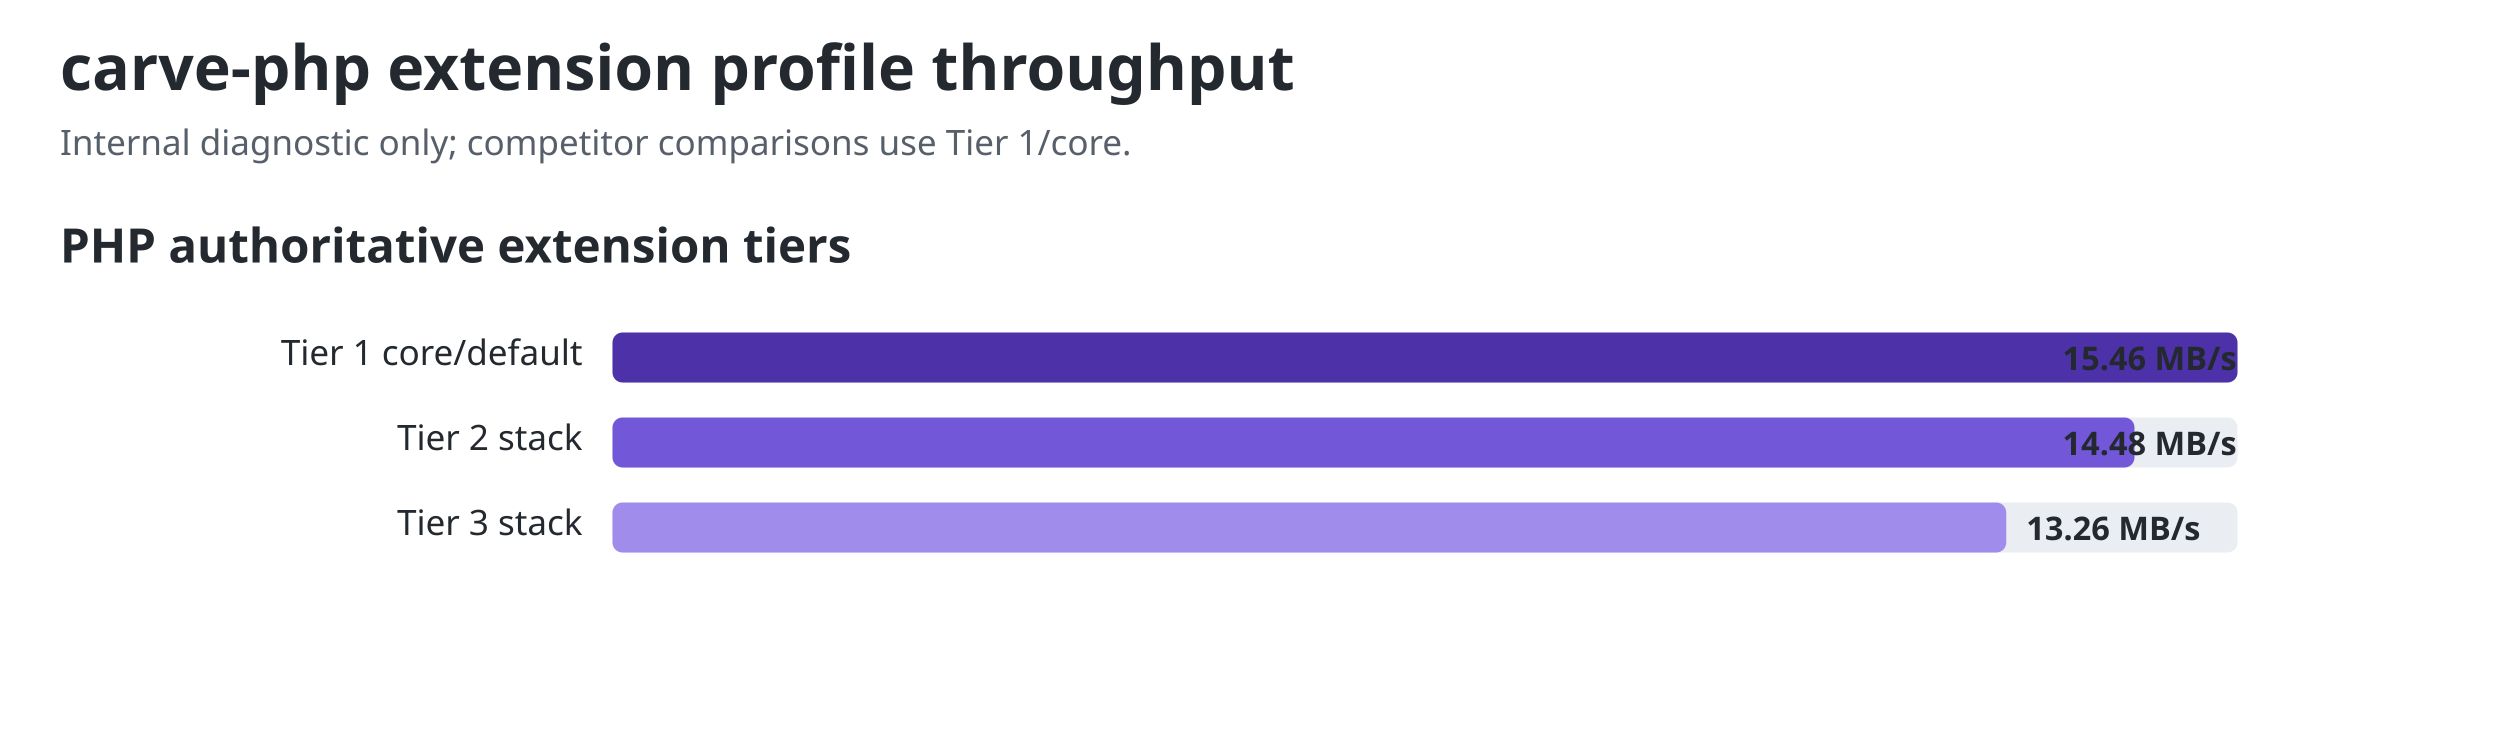
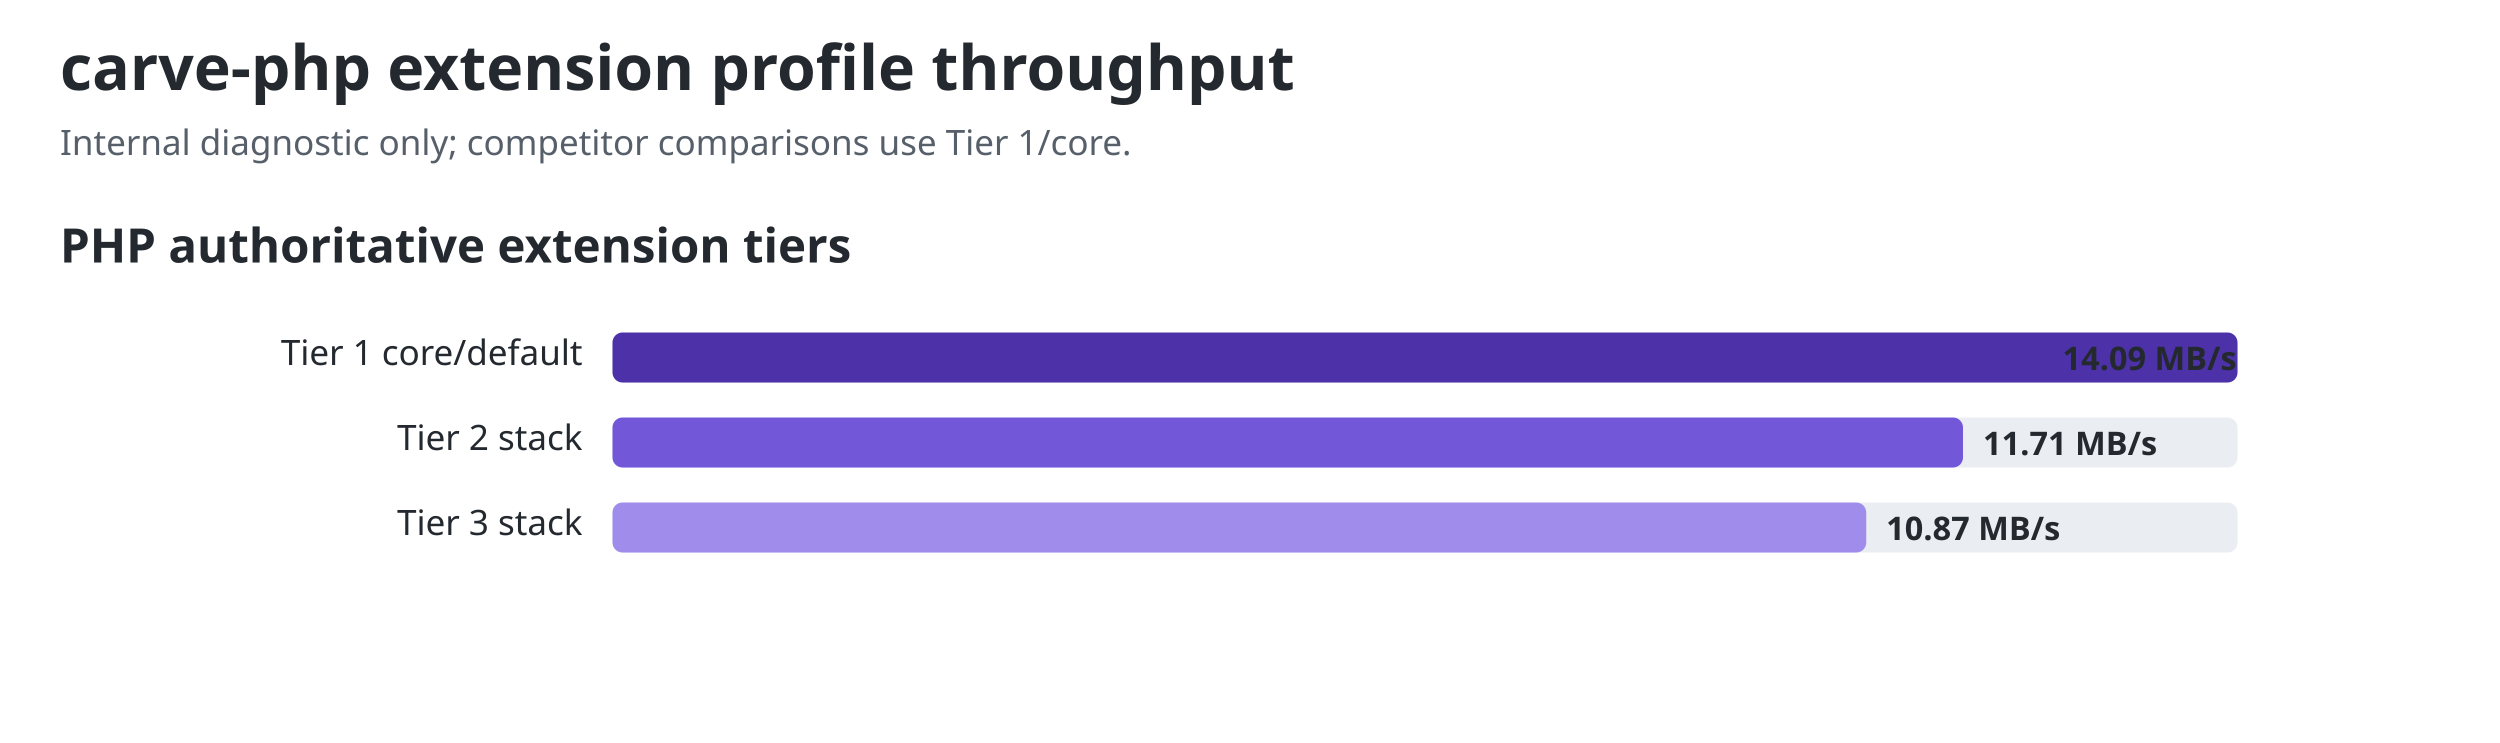
<svg xmlns="http://www.w3.org/2000/svg" width="1000" height="297" viewBox="0 0 1000 297" role="img" aria-labelledby="title desc">
  <style>text{font-family:ui-sans-serif,system-ui,sans-serif;fill:#24292f}.title{font-size:25px;font-weight:700}.sub{font-size:14px;fill:#57606a}.group{font-size:19px;font-weight:650}.label{font-size:14px}.value{font-size:13px;font-weight:650;fill:#24292f}.track{fill:#eaeef2}@media(prefers-color-scheme:dark){text,.value{fill:#f0f6fc}.sub{fill:#8c959f}.track{fill:#30363d}}</style>
  <text id="chart-title" class="title" x="24" y="36">carve-php extension profile throughput</text>
  <text class="sub" x="24" y="62">Internal diagnostic only; competitor comparisons use Tier 1/core.</text>
  <text class="group" x="24" y="105">PHP authoritative extension tiers</text>
  <text class="label" x="233" y="146" text-anchor="end">Tier 1 core/default</text>
  <rect class="track" x="245" y="133" width="650" height="20" rx="4" />
  <rect x="245" y="133" width="650.0" height="20" rx="4" fill="#4c31a8" />
-   <text class="value" x="825" y="148">15.46 MB/s</text>
+   <text class="value" x="825" y="148">14.09 MB/s</text>
  <text class="label" x="233" y="180" text-anchor="end">Tier 2 stack</text>
  <rect class="track" x="245" y="167" width="650" height="20" rx="4" />
-   <rect x="245" y="167" width="608.8" height="20" rx="4" fill="#7357d9" />
-   <text class="value" x="825" y="182">14.48 MB/s</text>
+   <rect x="245" y="167" width="540.2" height="20" rx="4" fill="#7357d9" />
+   <text class="value" x="793.206" y="182">11.71 MB/s</text>
  <text class="label" x="233" y="214" text-anchor="end">Tier 3 stack</text>
  <rect class="track" x="245" y="201" width="650" height="20" rx="4" />
-   <rect x="245" y="201" width="557.5" height="20" rx="4" fill="#a08ceb" />
-   <text class="value" x="810.503" y="216">13.26 MB/s</text>
+   <rect x="245" y="201" width="501.5" height="20" rx="4" fill="#a08ceb" />
+   <text class="value" x="754.455" y="216">10.87 MB/s</text>
</svg>
